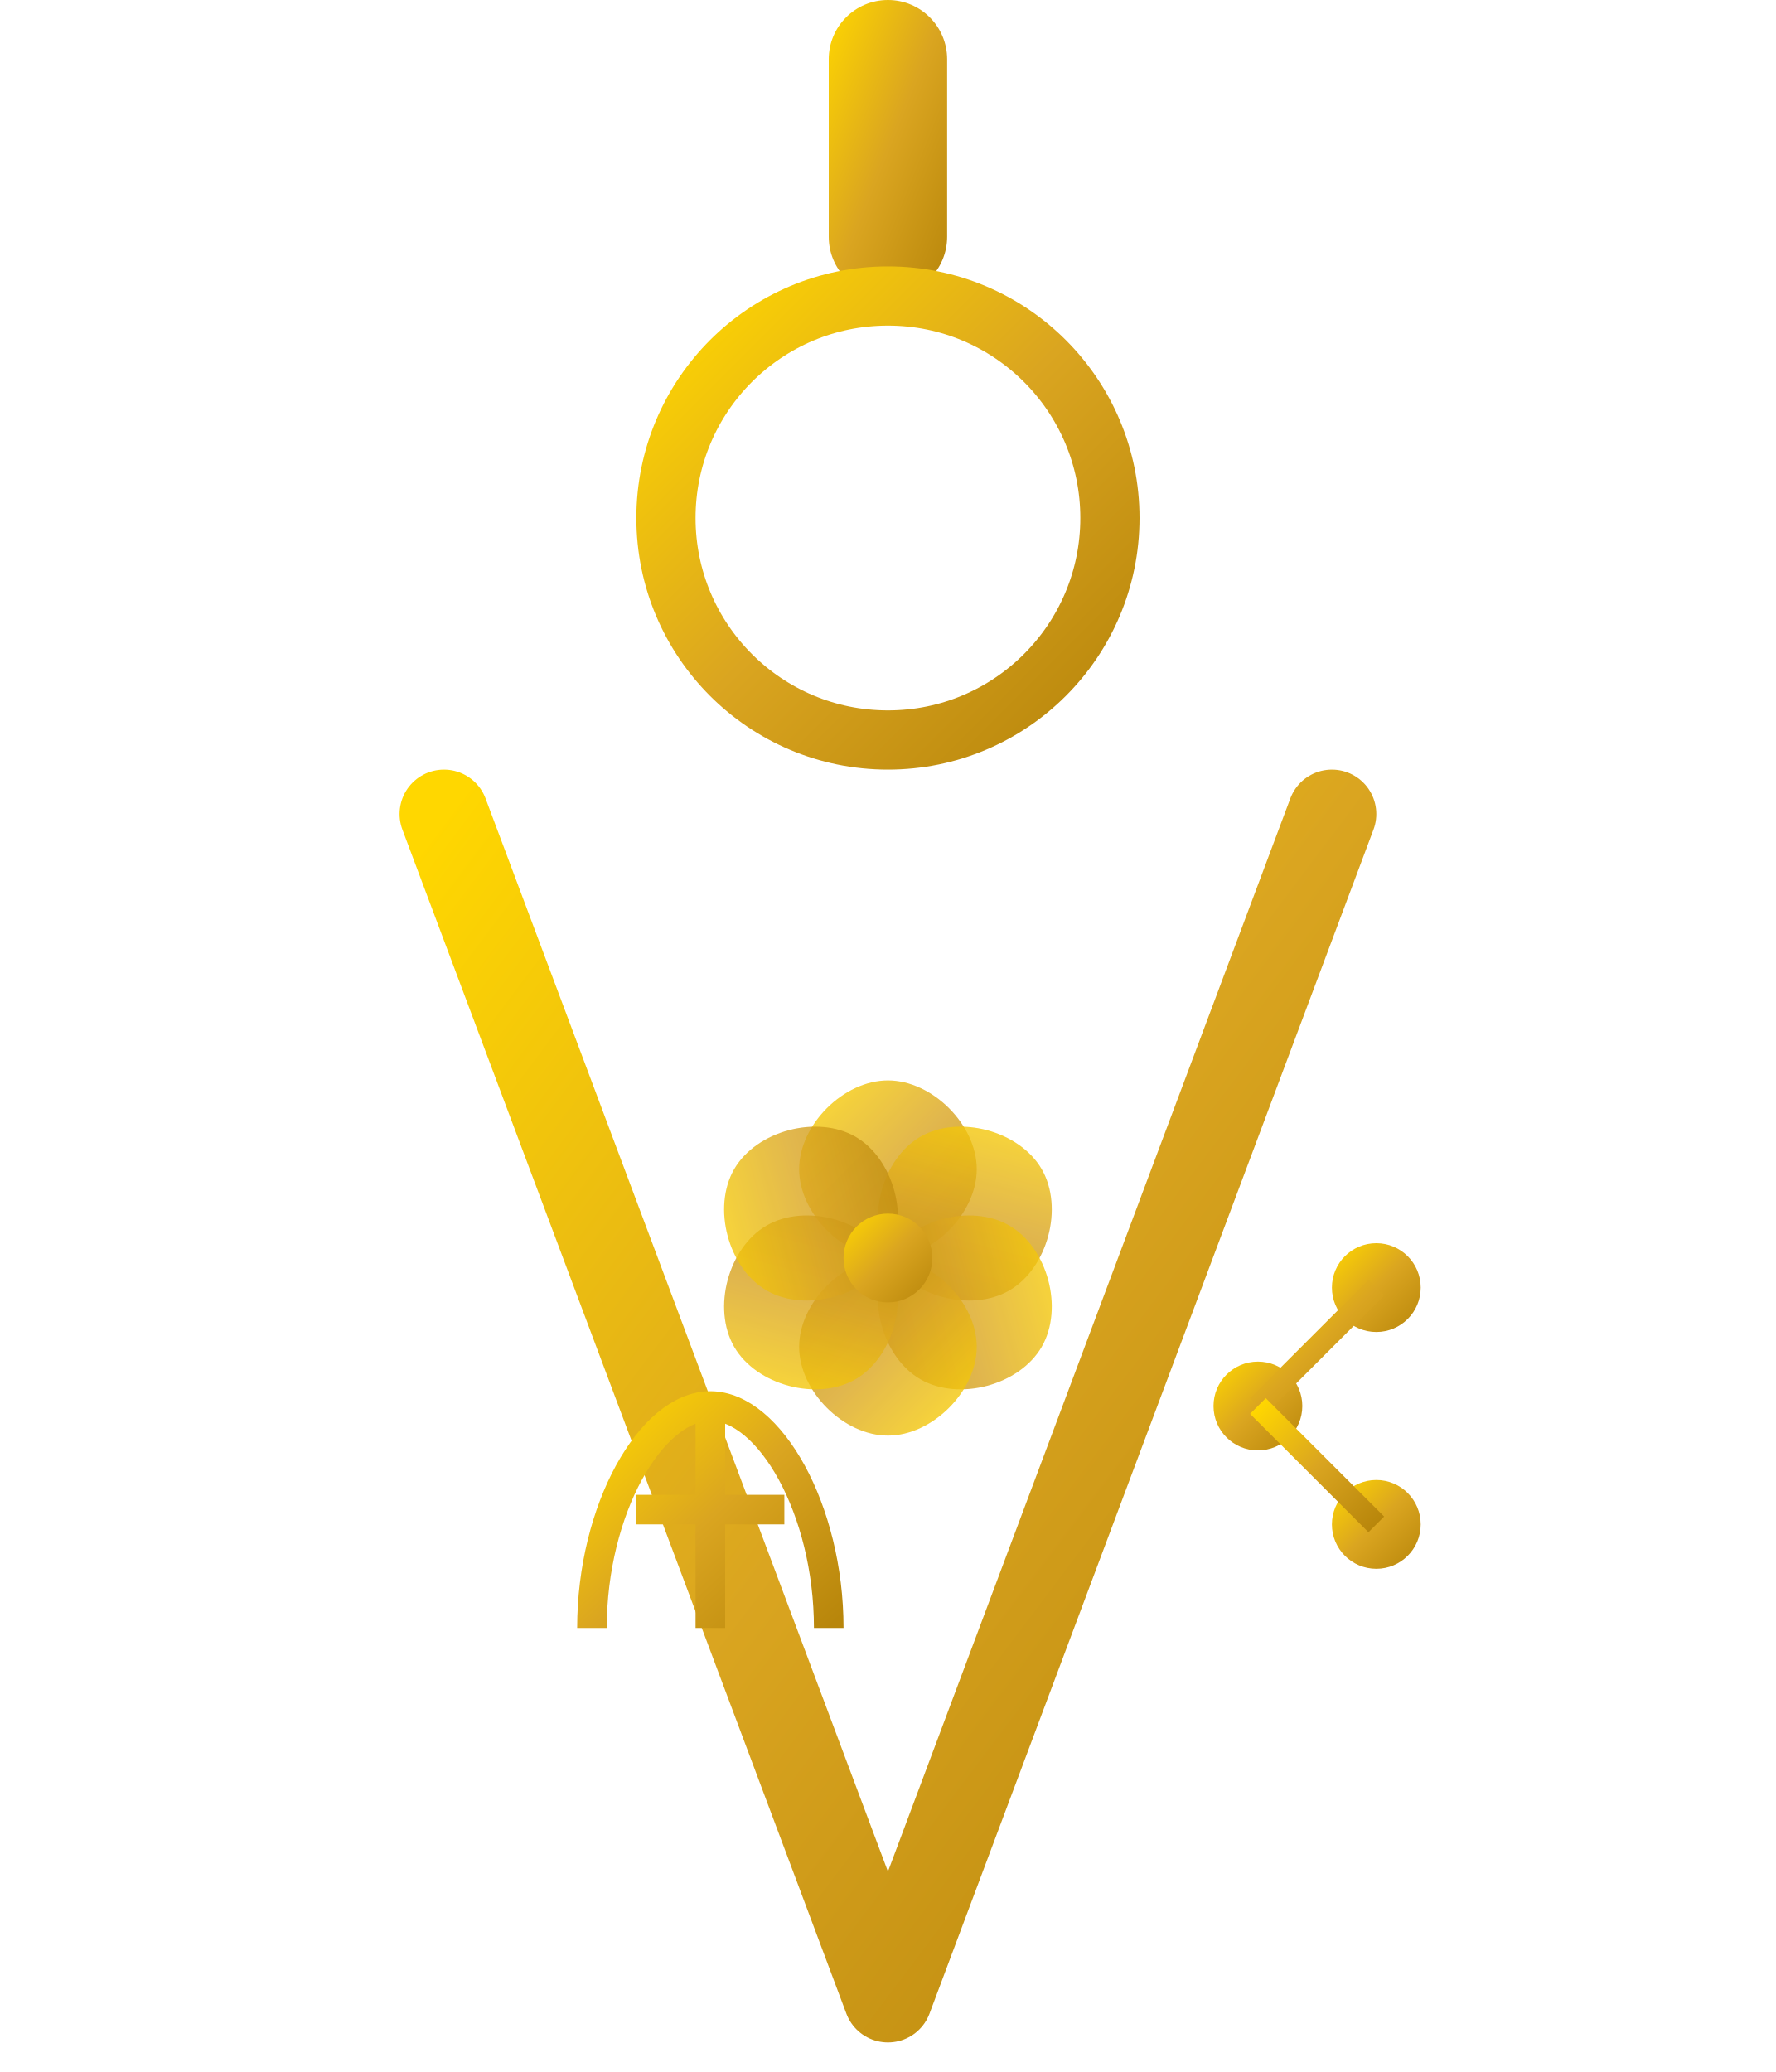
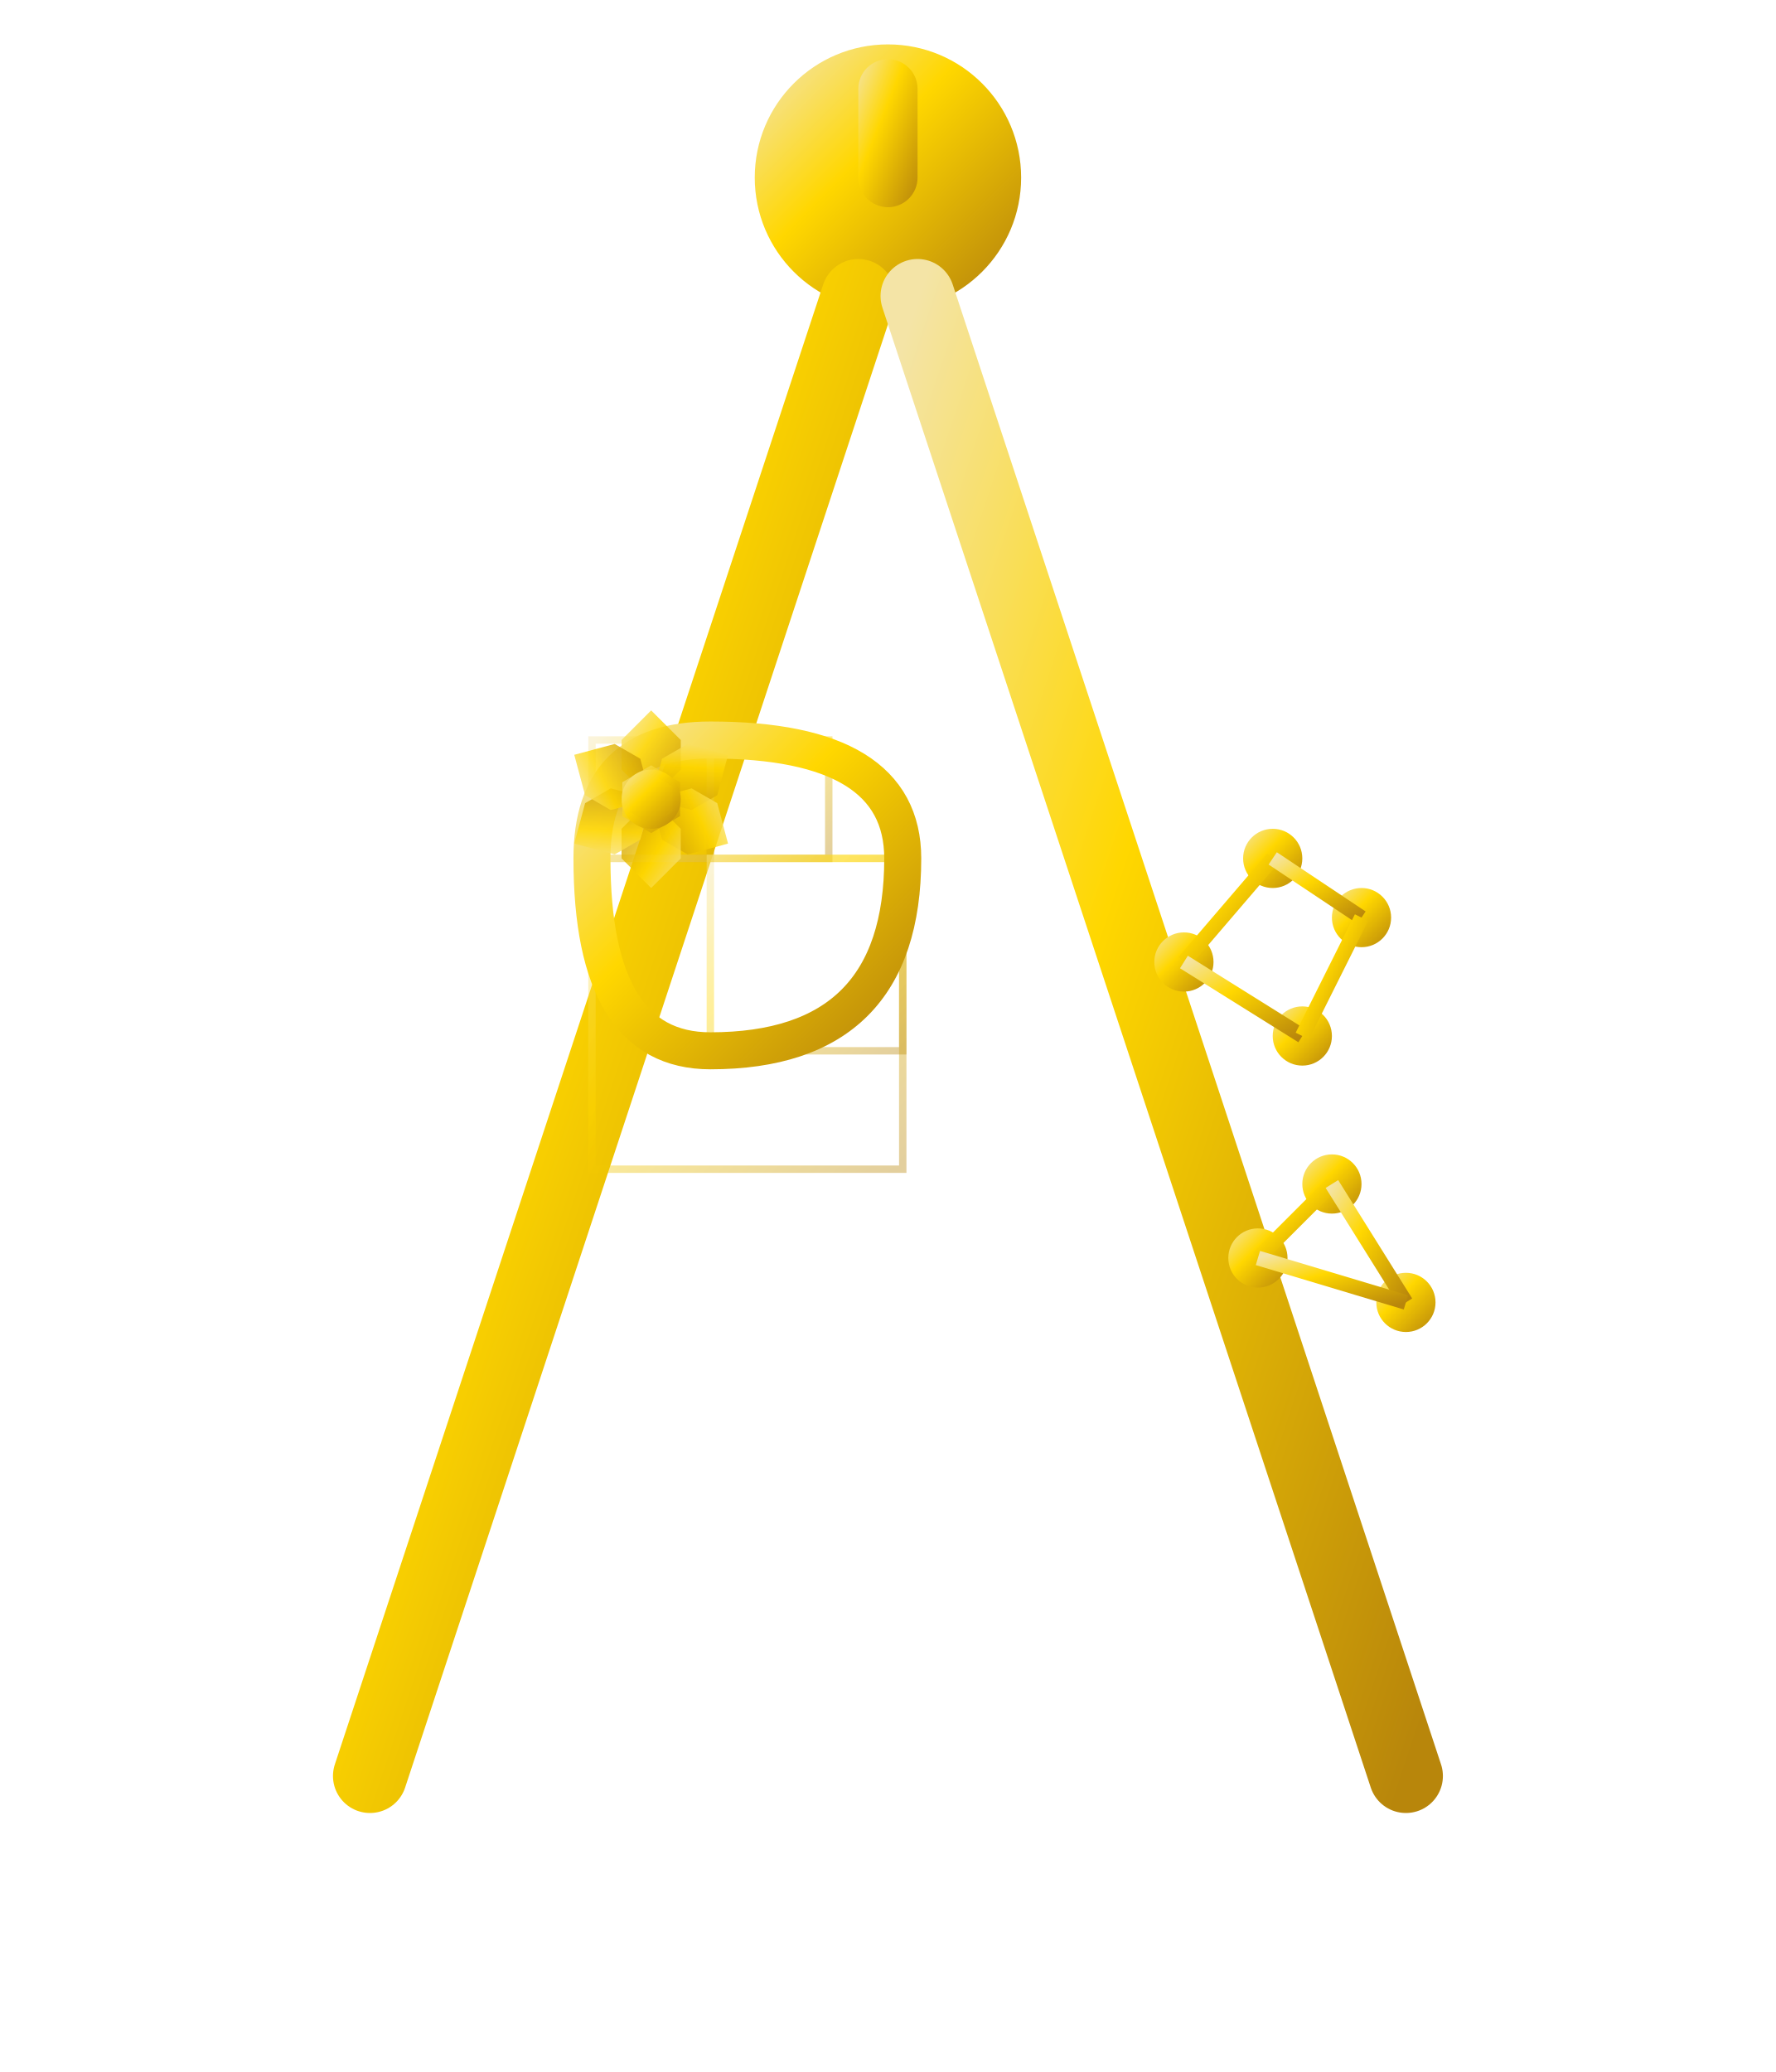
<svg xmlns="http://www.w3.org/2000/svg" width="120" height="140" viewBox="0 0 120 140" fill="none">
-   <rect x="56" y="0" width="8" height="20" rx="4" fill="url(#gold-gradient)" />
-   <circle cx="60" cy="35" r="15" fill="none" stroke="url(#gold-gradient)" stroke-width="4" />
-   <path d="M 30 55 L 60 135 L 90 55" fill="none" stroke="url(#gold-gradient)" stroke-width="6" stroke-linecap="round" stroke-linejoin="round" />
-   <line x1="10" y1="70" x2="110" y2="70" stroke="url(#gold-gradient)" stroke-width="4" stroke-linecap="round" />
-   <g transform="translate(60, 85)">
-     <path d="M 0,-12 C 3,-12 6,-9 6,-6 C 6,-3 3,0 0,0 C -3,0 -6,-3 -6,-6 C -6,-9 -3,-12 0,-12" fill="url(#gold-gradient)" opacity="0.8" />
-     <path d="M 0,-12 C 3,-12 6,-9 6,-6 C 6,-3 3,0 0,0 C -3,0 -6,-3 -6,-6 C -6,-9 -3,-12 0,-12" fill="url(#gold-gradient)" opacity="0.8" transform="rotate(60)" />
-     <path d="M 0,-12 C 3,-12 6,-9 6,-6 C 6,-3 3,0 0,0 C -3,0 -6,-3 -6,-6 C -6,-9 -3,-12 0,-12" fill="url(#gold-gradient)" opacity="0.8" transform="rotate(120)" />
-     <path d="M 0,-12 C 3,-12 6,-9 6,-6 C 6,-3 3,0 0,0 C -3,0 -6,-3 -6,-6 C -6,-9 -3,-12 0,-12" fill="url(#gold-gradient)" opacity="0.8" transform="rotate(180)" />
-     <path d="M 0,-12 C 3,-12 6,-9 6,-6 C 6,-3 3,0 0,0 C -3,0 -6,-3 -6,-6 C -6,-9 -3,-12 0,-12" fill="url(#gold-gradient)" opacity="0.8" transform="rotate(240)" />
-     <path d="M 0,-12 C 3,-12 6,-9 6,-6 C 6,-3 3,0 0,0 C -3,0 -6,-3 -6,-6 C -6,-9 -3,-12 0,-12" fill="url(#gold-gradient)" opacity="0.8" transform="rotate(300)" />
-     <circle cx="0" cy="0" r="3" fill="url(#gold-gradient)" />
+   <circle cx="60" cy="12" r="8" fill="url(#gold-metal)" stroke="url(#gold-metal)" stroke-width="2" />
+   <rect x="58" y="4" width="4" height="10" rx="2" fill="url(#gold-metal)" />
+   <path d="M 58 20 L 25 120" stroke="url(#gold-metal)" stroke-width="5" stroke-linecap="round" />
+   <path d="M 62 20 L 95 120" stroke="url(#gold-metal)" stroke-width="5" stroke-linecap="round" />
+   <line x1="35" y1="50" x2="85" y2="50" stroke="url(#gold-metal)" stroke-width="4" stroke-linecap="round" />
+   <g transform="translate(60, 70)">
+     <rect x="-20" y="-20" width="8" height="8" fill="none" stroke="url(#gold-metal)" stroke-width="0.5" opacity="0.4" />
+     <rect x="-12" y="-20" width="8" height="8" fill="none" stroke="url(#gold-metal)" stroke-width="0.5" opacity="0.4" />
+     <rect x="-12" y="-12" width="13" height="13" fill="none" stroke="url(#gold-metal)" stroke-width="0.5" opacity="0.4" />
+     <rect x="-20" y="-12" width="21" height="21" fill="none" stroke="url(#gold-metal)" stroke-width="0.5" opacity="0.4" />
+     <path d="M -20,-12 Q -20,-20 -12,-20 Q 1,-20 1,-12 Q 1,1 -12,1 Q -20,1 -20,-12" fill="none" stroke="url(#gold-metal)" stroke-width="2.5" stroke-linecap="round" />
+     <g transform="translate(-16, -16)">
+       <path d="M 0,-6 L 2,-4 L 2,-2 L 0,0 L -2,-2 L -2,-4 Z" fill="url(#gold-metal)" opacity="0.8" />
+       <path d="M 0,-6 L 2,-4 L 2,-2 L 0,0 L -2,-2 L -2,-4 Z" fill="url(#gold-metal)" opacity="0.8" transform="rotate(60)" />
+       <path d="M 0,-6 L 2,-4 L 2,-2 L 0,0 L -2,-2 L -2,-4 Z" fill="url(#gold-metal)" opacity="0.8" transform="rotate(120)" />
+       <path d="M 0,-6 L 2,-4 L 2,-2 L 0,0 L -2,-2 L -2,-4 Z" fill="url(#gold-metal)" opacity="0.8" transform="rotate(180)" />
+       <path d="M 0,-6 L 2,-4 L 2,-2 L 0,0 L -2,-2 L -2,-4 Z" fill="url(#gold-metal)" opacity="0.8" transform="rotate(240)" />
+       <path d="M 0,-6 L 2,-4 L 2,-2 L 0,0 L -2,-2 L -2,-4 Z" fill="url(#gold-metal)" opacity="0.8" transform="rotate(300)" />
+       <circle cx="0" cy="0" r="2" fill="url(#gold-metal)" />
+       <polygon points="0,-2 1.7,-1 1.7,1 0,2 -1.7,1 -1.7,-1" fill="none" stroke="url(#gold-metal)" stroke-width="0.5" opacity="0.6" />
+     </g>
  </g>
-   <g transform="translate(48, 110)">
-     <path d="M 0,0 L 0,-15 M -5,-8 L 5,-8 M -8,0 C -8,-8 -4,-15 0,-15 C 4,-15 8,-8 8,0" stroke="url(#gold-gradient)" stroke-width="2" fill="none" />
+   <g>
+     <circle cx="80" cy="65" r="2" fill="url(#gold-metal)" />
+     <circle cx="86" cy="58" r="2" fill="url(#gold-metal)" />
+     <circle cx="92" cy="62" r="2" fill="url(#gold-metal)" />
+     <circle cx="88" cy="70" r="2" fill="url(#gold-metal)" />
+     <line x1="80" y1="65" x2="86" y2="58" stroke="url(#gold-metal)" stroke-width="1" />
+     <line x1="86" y1="58" x2="92" y2="62" stroke="url(#gold-metal)" stroke-width="1" />
+     <line x1="80" y1="65" x2="88" y2="70" stroke="url(#gold-metal)" stroke-width="1" />
+     <line x1="88" y1="70" x2="92" y2="62" stroke="url(#gold-metal)" stroke-width="1" />
  </g>
-   <g transform="translate(85, 95)">
-     <circle cx="0" cy="0" r="3" fill="url(#gold-gradient)" />
-     <circle cx="8" cy="-8" r="3" fill="url(#gold-gradient)" />
-     <circle cx="8" cy="8" r="3" fill="url(#gold-gradient)" />
-     <line x1="0" y1="0" x2="8" y2="-8" stroke="url(#gold-gradient)" stroke-width="1.5" />
-     <line x1="0" y1="0" x2="8" y2="8" stroke="url(#gold-gradient)" stroke-width="1.5" />
-     <line x1="8" y1="-8" x2="8" y2="8" stroke="url(#gold-gradient)" stroke-width="1.5" />
+   <g>
+     <circle cx="85" cy="85" r="2" fill="url(#gold-metal)" />
+     <circle cx="90" cy="80" r="2" fill="url(#gold-metal)" />
+     <circle cx="95" cy="88" r="2" fill="url(#gold-metal)" />
+     <line x1="85" y1="85" x2="90" y2="80" stroke="url(#gold-metal)" stroke-width="1" />
+     <line x1="90" y1="80" x2="95" y2="88" stroke="url(#gold-metal)" stroke-width="1" />
+     <line x1="85" y1="85" x2="95" y2="88" stroke="url(#gold-metal)" stroke-width="1" />
  </g>
  <defs>
-     <linearGradient id="gold-gradient" x1="0%" y1="0%" x2="100%" y2="100%">
-       <stop offset="0%" style="stop-color:#FFD700;stop-opacity:1" />
-       <stop offset="50%" style="stop-color:#DAA520;stop-opacity:1" />
+     <linearGradient id="gold-metal" x1="0%" y1="0%" x2="100%" y2="100%">
+       <stop offset="0%" style="stop-color:#F4E4A6;stop-opacity:1" />
+       <stop offset="40%" style="stop-color:#FFD700;stop-opacity:1" />
      <stop offset="100%" style="stop-color:#B8860B;stop-opacity:1" />
    </linearGradient>
  </defs>
</svg>
